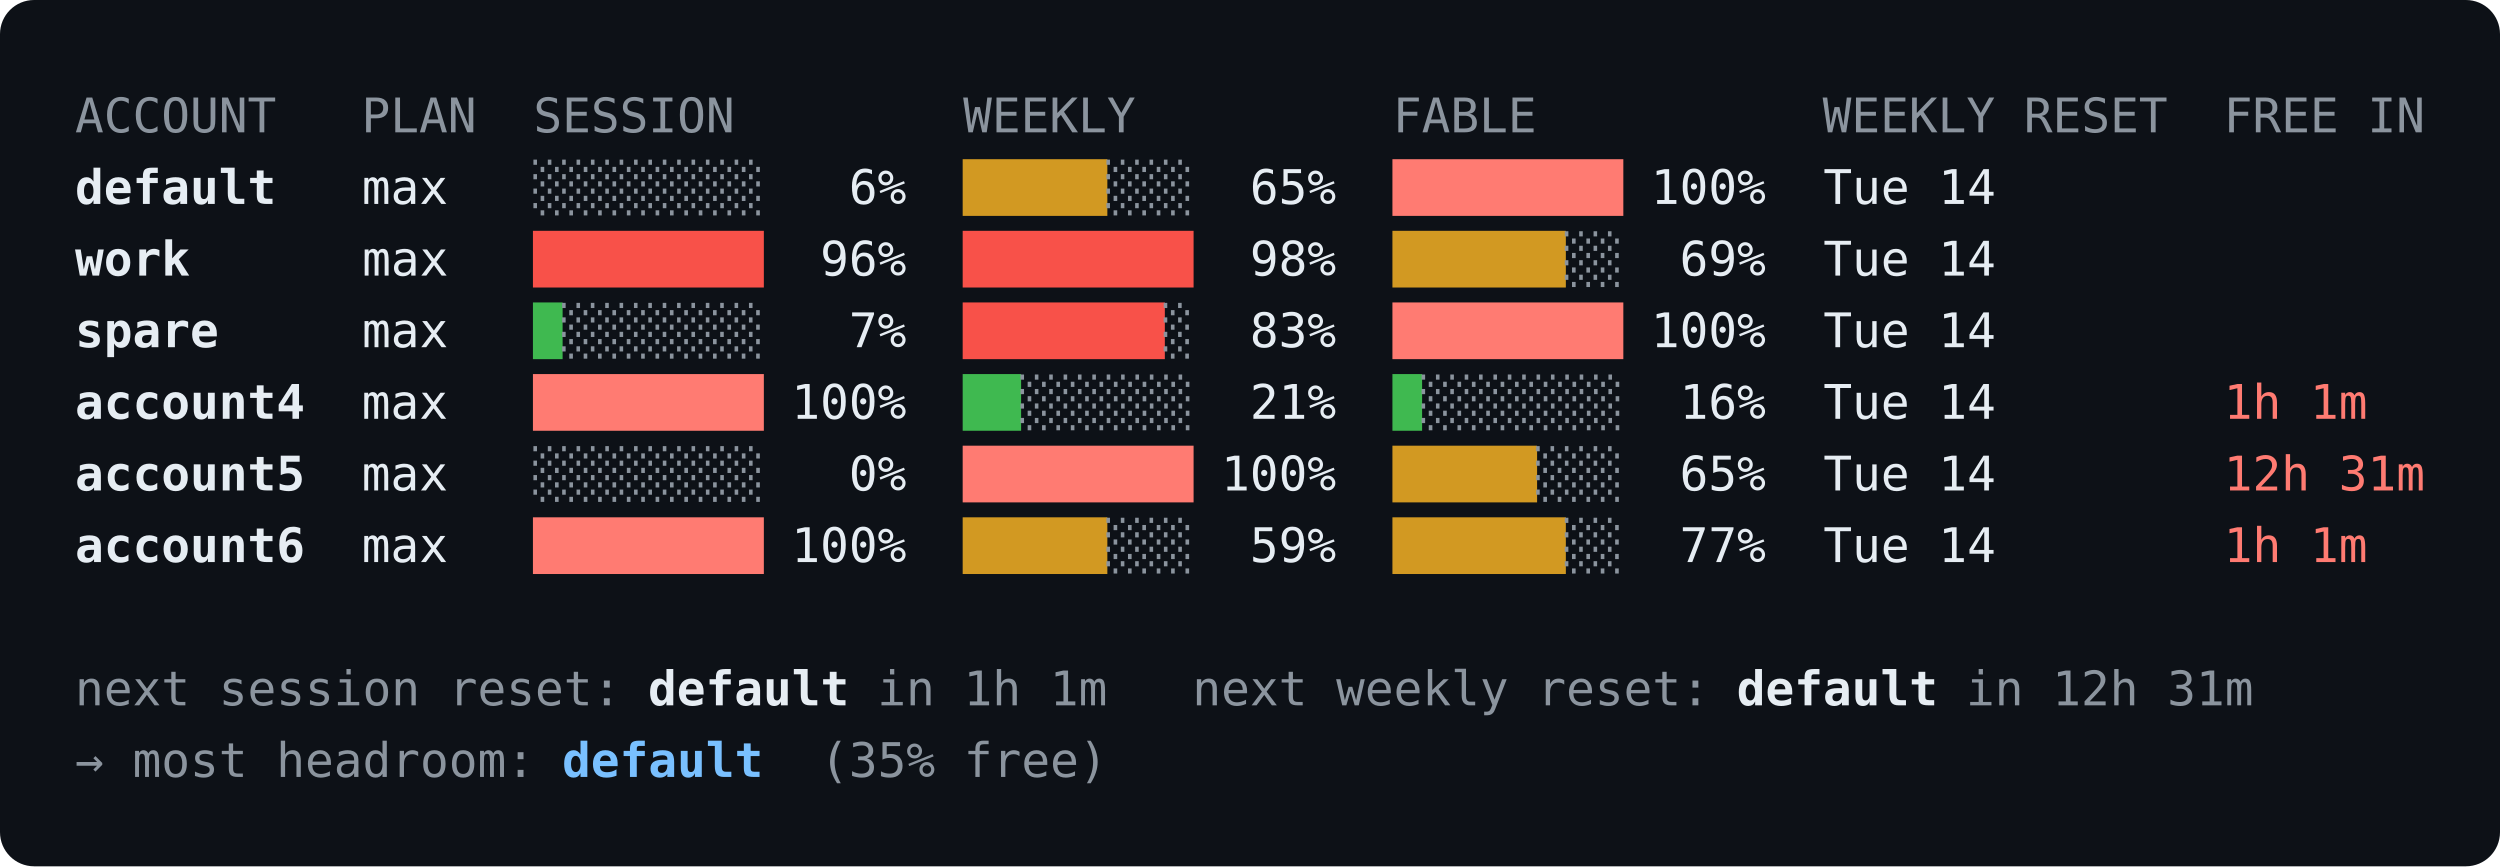
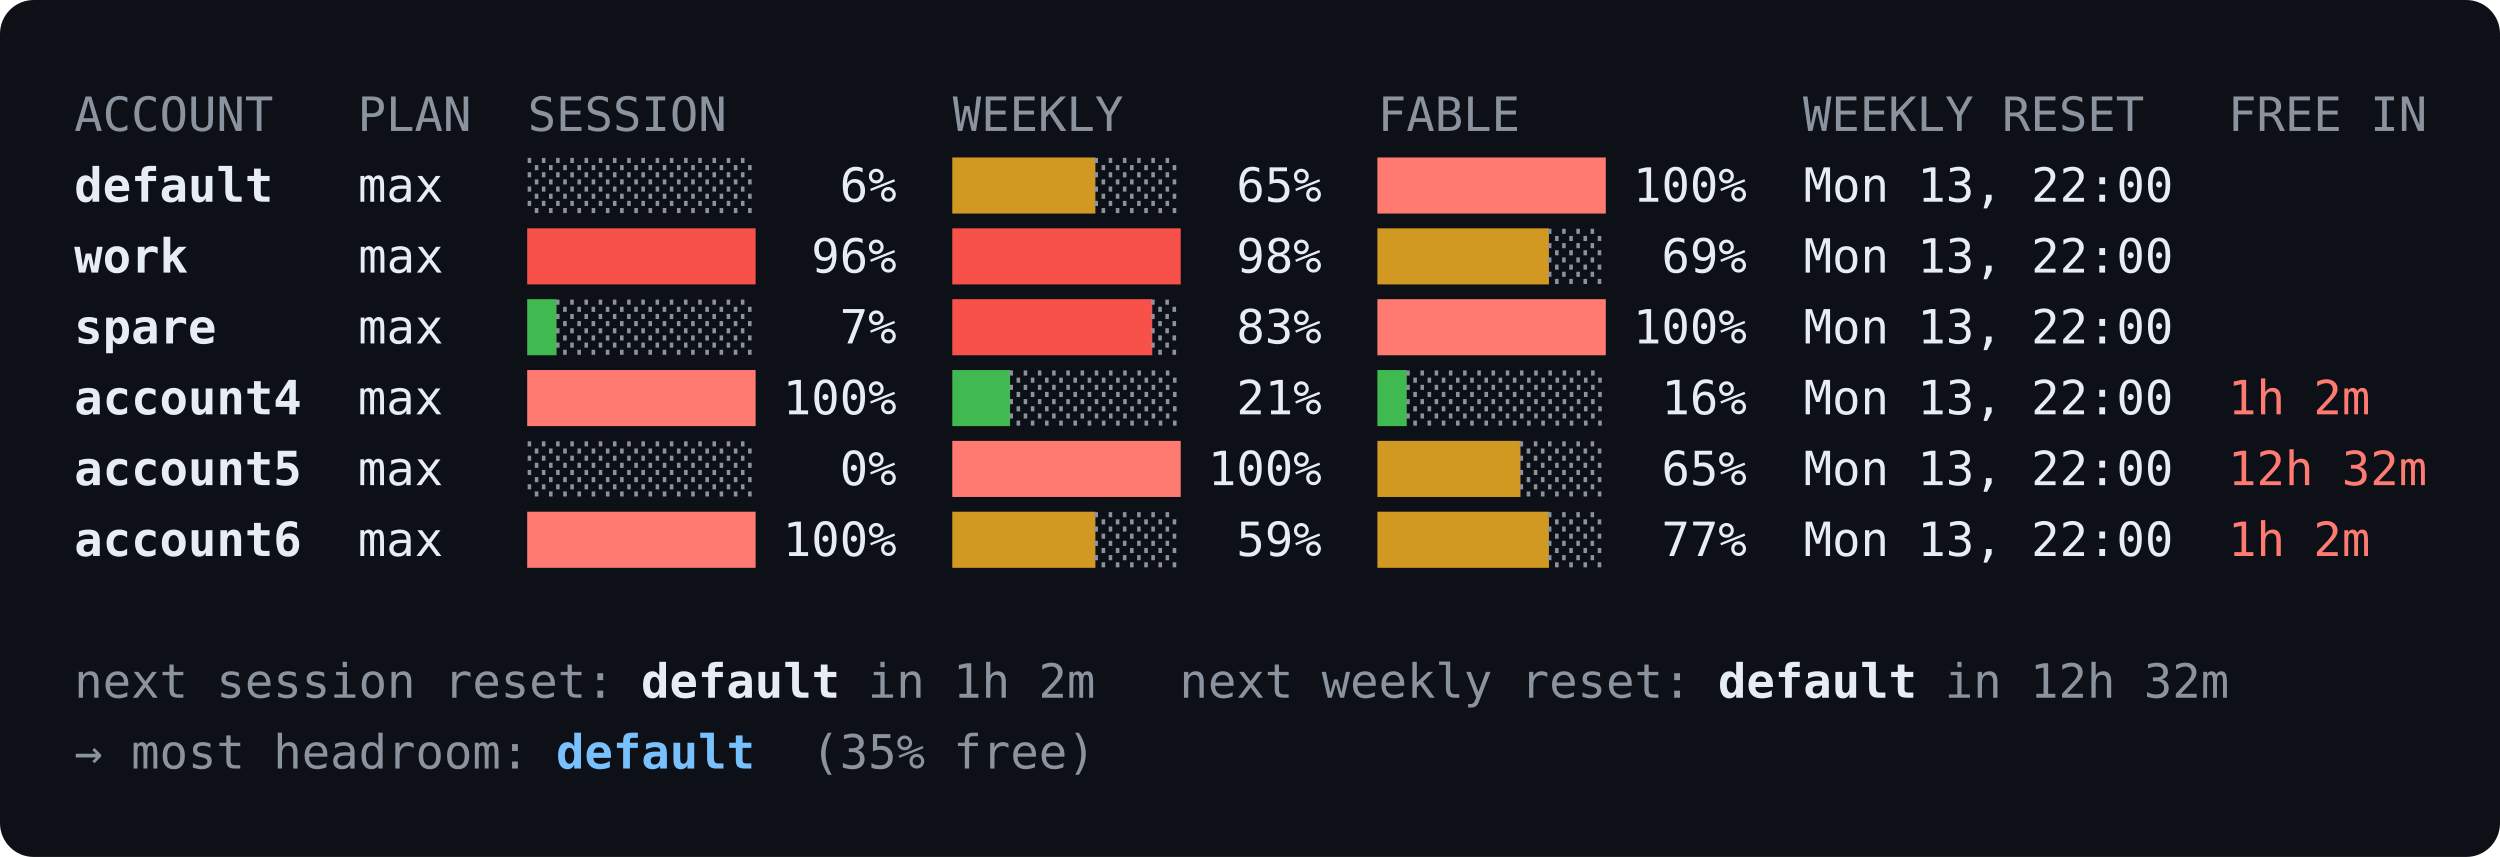
- <svg xmlns="http://www.w3.org/2000/svg" width="733" height="254" viewBox="0 0 733 254" role="img" aria-label="cclimits terminal output">
-   <rect width="733" height="254" rx="10" fill="#0d1117" />
+ <svg xmlns="http://www.w3.org/2000/svg" width="741" height="254" viewBox="0 0 741 254" role="img" aria-label="cclimits terminal output">
+   <rect width="741" height="254" rx="10" fill="#0d1117" />
  <g font-family="ui-monospace,SFMono-Regular,Menlo,Consolas,monospace" font-size="14">
    <text x="22.0" y="38.8" fill="#8b949e" xml:space="preserve">ACCOUNT </text>
    <text x="106.0" y="38.8" fill="#8b949e" xml:space="preserve">PLAN</text>
    <text x="156.4" y="38.8" fill="#8b949e" xml:space="preserve">SESSION      </text>
    <text x="282.4" y="38.8" fill="#8b949e" xml:space="preserve">WEEKLY       </text>
    <text x="408.4" y="38.8" fill="#8b949e" xml:space="preserve">FABLE        </text>
-     <text x="534.4" y="38.8" fill="#8b949e" xml:space="preserve">WEEKLY RESET</text>
-     <text x="652.0" y="38.8" fill="#8b949e" xml:space="preserve">FREE IN</text>
+     <text x="534.4" y="38.8" fill="#8b949e" xml:space="preserve">WEEKLY RESET </text>
+     <text x="660.4" y="38.8" fill="#8b949e" xml:space="preserve">FREE IN</text>
    <text x="22.0" y="59.8" fill="#e6edf3" font-weight="600" xml:space="preserve">default</text>
    <text x="80.8" y="59.8" fill="#e6edf3" xml:space="preserve">   max   </text>
    <text x="156.4" y="59.8" fill="#8b949e" xml:space="preserve">░░░░░░░░</text>
    <text x="223.6" y="59.8" fill="#e6edf3" xml:space="preserve">   6%  </text>
    <text x="282.4" y="59.8" fill="#d29922" xml:space="preserve">█████</text>
    <text x="324.4" y="59.8" fill="#8b949e" xml:space="preserve">░░░</text>
    <text x="349.6" y="59.8" fill="#e6edf3" xml:space="preserve">  65%  </text>
    <text x="408.4" y="59.8" fill="#ff7b72" xml:space="preserve">████████</text>
-     <text x="475.6" y="59.8" fill="#e6edf3" xml:space="preserve"> 100%  Tue 14               </text>
+     <text x="475.6" y="59.8" fill="#e6edf3" xml:space="preserve"> 100%  Mon 13, 22:00         </text>
    <text x="22.0" y="80.8" fill="#e6edf3" font-weight="600" xml:space="preserve">work</text>
    <text x="55.6" y="80.8" fill="#e6edf3" xml:space="preserve">      max   </text>
    <text x="156.4" y="80.8" fill="#f85149" xml:space="preserve">████████</text>
    <text x="223.6" y="80.8" fill="#e6edf3" xml:space="preserve">  96%  </text>
    <text x="282.4" y="80.8" fill="#f85149" xml:space="preserve">████████</text>
    <text x="349.6" y="80.8" fill="#e6edf3" xml:space="preserve">  98%  </text>
    <text x="408.4" y="80.8" fill="#d29922" xml:space="preserve">██████</text>
    <text x="458.8" y="80.8" fill="#8b949e" xml:space="preserve">░░</text>
-     <text x="475.6" y="80.8" fill="#e6edf3" xml:space="preserve">  69%  Tue 14               </text>
+     <text x="475.6" y="80.8" fill="#e6edf3" xml:space="preserve">  69%  Mon 13, 22:00         </text>
    <text x="22.0" y="101.8" fill="#e6edf3" font-weight="600" xml:space="preserve">spare</text>
    <text x="64.0" y="101.8" fill="#e6edf3" xml:space="preserve">     max   </text>
    <text x="156.4" y="101.8" fill="#3fb950" xml:space="preserve">█</text>
    <text x="164.8" y="101.8" fill="#8b949e" xml:space="preserve">░░░░░░░</text>
    <text x="223.6" y="101.8" fill="#e6edf3" xml:space="preserve">   7%  </text>
    <text x="282.4" y="101.8" fill="#f85149" xml:space="preserve">███████</text>
    <text x="341.2" y="101.8" fill="#8b949e" xml:space="preserve">░</text>
    <text x="349.6" y="101.8" fill="#e6edf3" xml:space="preserve">  83%  </text>
    <text x="408.4" y="101.8" fill="#ff7b72" xml:space="preserve">████████</text>
-     <text x="475.6" y="101.8" fill="#e6edf3" xml:space="preserve"> 100%  Tue 14               </text>
+     <text x="475.6" y="101.8" fill="#e6edf3" xml:space="preserve"> 100%  Mon 13, 22:00         </text>
    <text x="22.0" y="122.8" fill="#e6edf3" font-weight="600" xml:space="preserve">account4</text>
    <text x="89.2" y="122.8" fill="#e6edf3" xml:space="preserve">  max   </text>
    <text x="156.4" y="122.8" fill="#ff7b72" xml:space="preserve">████████</text>
    <text x="223.6" y="122.8" fill="#e6edf3" xml:space="preserve"> 100%  </text>
    <text x="282.4" y="122.8" fill="#3fb950" xml:space="preserve">██</text>
    <text x="299.2" y="122.8" fill="#8b949e" xml:space="preserve">░░░░░░</text>
    <text x="349.6" y="122.8" fill="#e6edf3" xml:space="preserve">  21%  </text>
    <text x="408.4" y="122.8" fill="#3fb950" xml:space="preserve">█</text>
    <text x="416.8" y="122.8" fill="#8b949e" xml:space="preserve">░░░░░░░</text>
-     <text x="475.6" y="122.8" fill="#e6edf3" xml:space="preserve">  16%  Tue 14        </text>
-     <text x="652.0" y="122.8" fill="#ff7b72" xml:space="preserve">1h 1m</text>
+     <text x="475.6" y="122.8" fill="#e6edf3" xml:space="preserve">  16%  Mon 13, 22:00  </text>
+     <text x="660.4" y="122.8" fill="#ff7b72" xml:space="preserve">1h 2m</text>
    <text x="22.0" y="143.8" fill="#e6edf3" font-weight="600" xml:space="preserve">account5</text>
    <text x="89.2" y="143.8" fill="#e6edf3" xml:space="preserve">  max   </text>
    <text x="156.4" y="143.8" fill="#8b949e" xml:space="preserve">░░░░░░░░</text>
    <text x="223.6" y="143.8" fill="#e6edf3" xml:space="preserve">   0%  </text>
    <text x="282.4" y="143.8" fill="#ff7b72" xml:space="preserve">████████</text>
    <text x="349.6" y="143.8" fill="#e6edf3" xml:space="preserve"> 100%  </text>
    <text x="408.4" y="143.8" fill="#d29922" xml:space="preserve">█████</text>
    <text x="450.4" y="143.8" fill="#8b949e" xml:space="preserve">░░░</text>
-     <text x="475.6" y="143.8" fill="#e6edf3" xml:space="preserve">  65%  Tue 14        </text>
-     <text x="652.0" y="143.8" fill="#ff7b72" xml:space="preserve">12h 31m</text>
+     <text x="475.6" y="143.8" fill="#e6edf3" xml:space="preserve">  65%  Mon 13, 22:00  </text>
+     <text x="660.4" y="143.8" fill="#ff7b72" xml:space="preserve">12h 32m</text>
    <text x="22.0" y="164.8" fill="#e6edf3" font-weight="600" xml:space="preserve">account6</text>
    <text x="89.2" y="164.8" fill="#e6edf3" xml:space="preserve">  max   </text>
    <text x="156.4" y="164.8" fill="#ff7b72" xml:space="preserve">████████</text>
    <text x="223.6" y="164.8" fill="#e6edf3" xml:space="preserve"> 100%  </text>
    <text x="282.4" y="164.8" fill="#d29922" xml:space="preserve">█████</text>
    <text x="324.4" y="164.8" fill="#8b949e" xml:space="preserve">░░░</text>
    <text x="349.6" y="164.8" fill="#e6edf3" xml:space="preserve">  59%  </text>
    <text x="408.4" y="164.8" fill="#d29922" xml:space="preserve">██████</text>
    <text x="458.8" y="164.8" fill="#8b949e" xml:space="preserve">░░</text>
-     <text x="475.6" y="164.8" fill="#e6edf3" xml:space="preserve">  77%  Tue 14        </text>
-     <text x="652.0" y="164.8" fill="#ff7b72" xml:space="preserve">1h 1m</text>
+     <text x="475.6" y="164.8" fill="#e6edf3" xml:space="preserve">  77%  Mon 13, 22:00  </text>
+     <text x="660.4" y="164.8" fill="#ff7b72" xml:space="preserve">1h 2m</text>
    <text x="22.0" y="206.8" fill="#8b949e" xml:space="preserve">next session reset: </text>
    <text x="190.0" y="206.8" fill="#e6edf3" font-weight="600" xml:space="preserve">default</text>
-     <text x="248.8" y="206.8" fill="#8b949e" xml:space="preserve"> in 1h 1m</text>
+     <text x="248.8" y="206.8" fill="#8b949e" xml:space="preserve"> in 1h 2m</text>
    <text x="349.6" y="206.8" fill="#8b949e" xml:space="preserve">next weekly reset: </text>
    <text x="509.2" y="206.8" fill="#e6edf3" font-weight="600" xml:space="preserve">default</text>
-     <text x="568.0" y="206.8" fill="#8b949e" xml:space="preserve"> in 12h 31m</text>
+     <text x="568.0" y="206.8" fill="#8b949e" xml:space="preserve"> in 12h 32m</text>
    <text x="22.0" y="227.8" fill="#8b949e" xml:space="preserve">→ most headroom: </text>
    <text x="164.8" y="227.8" fill="#79c0ff" font-weight="600" xml:space="preserve">default</text>
    <text x="223.6" y="227.8" fill="#8b949e" xml:space="preserve">  (35% free)</text>
  </g>
</svg>
